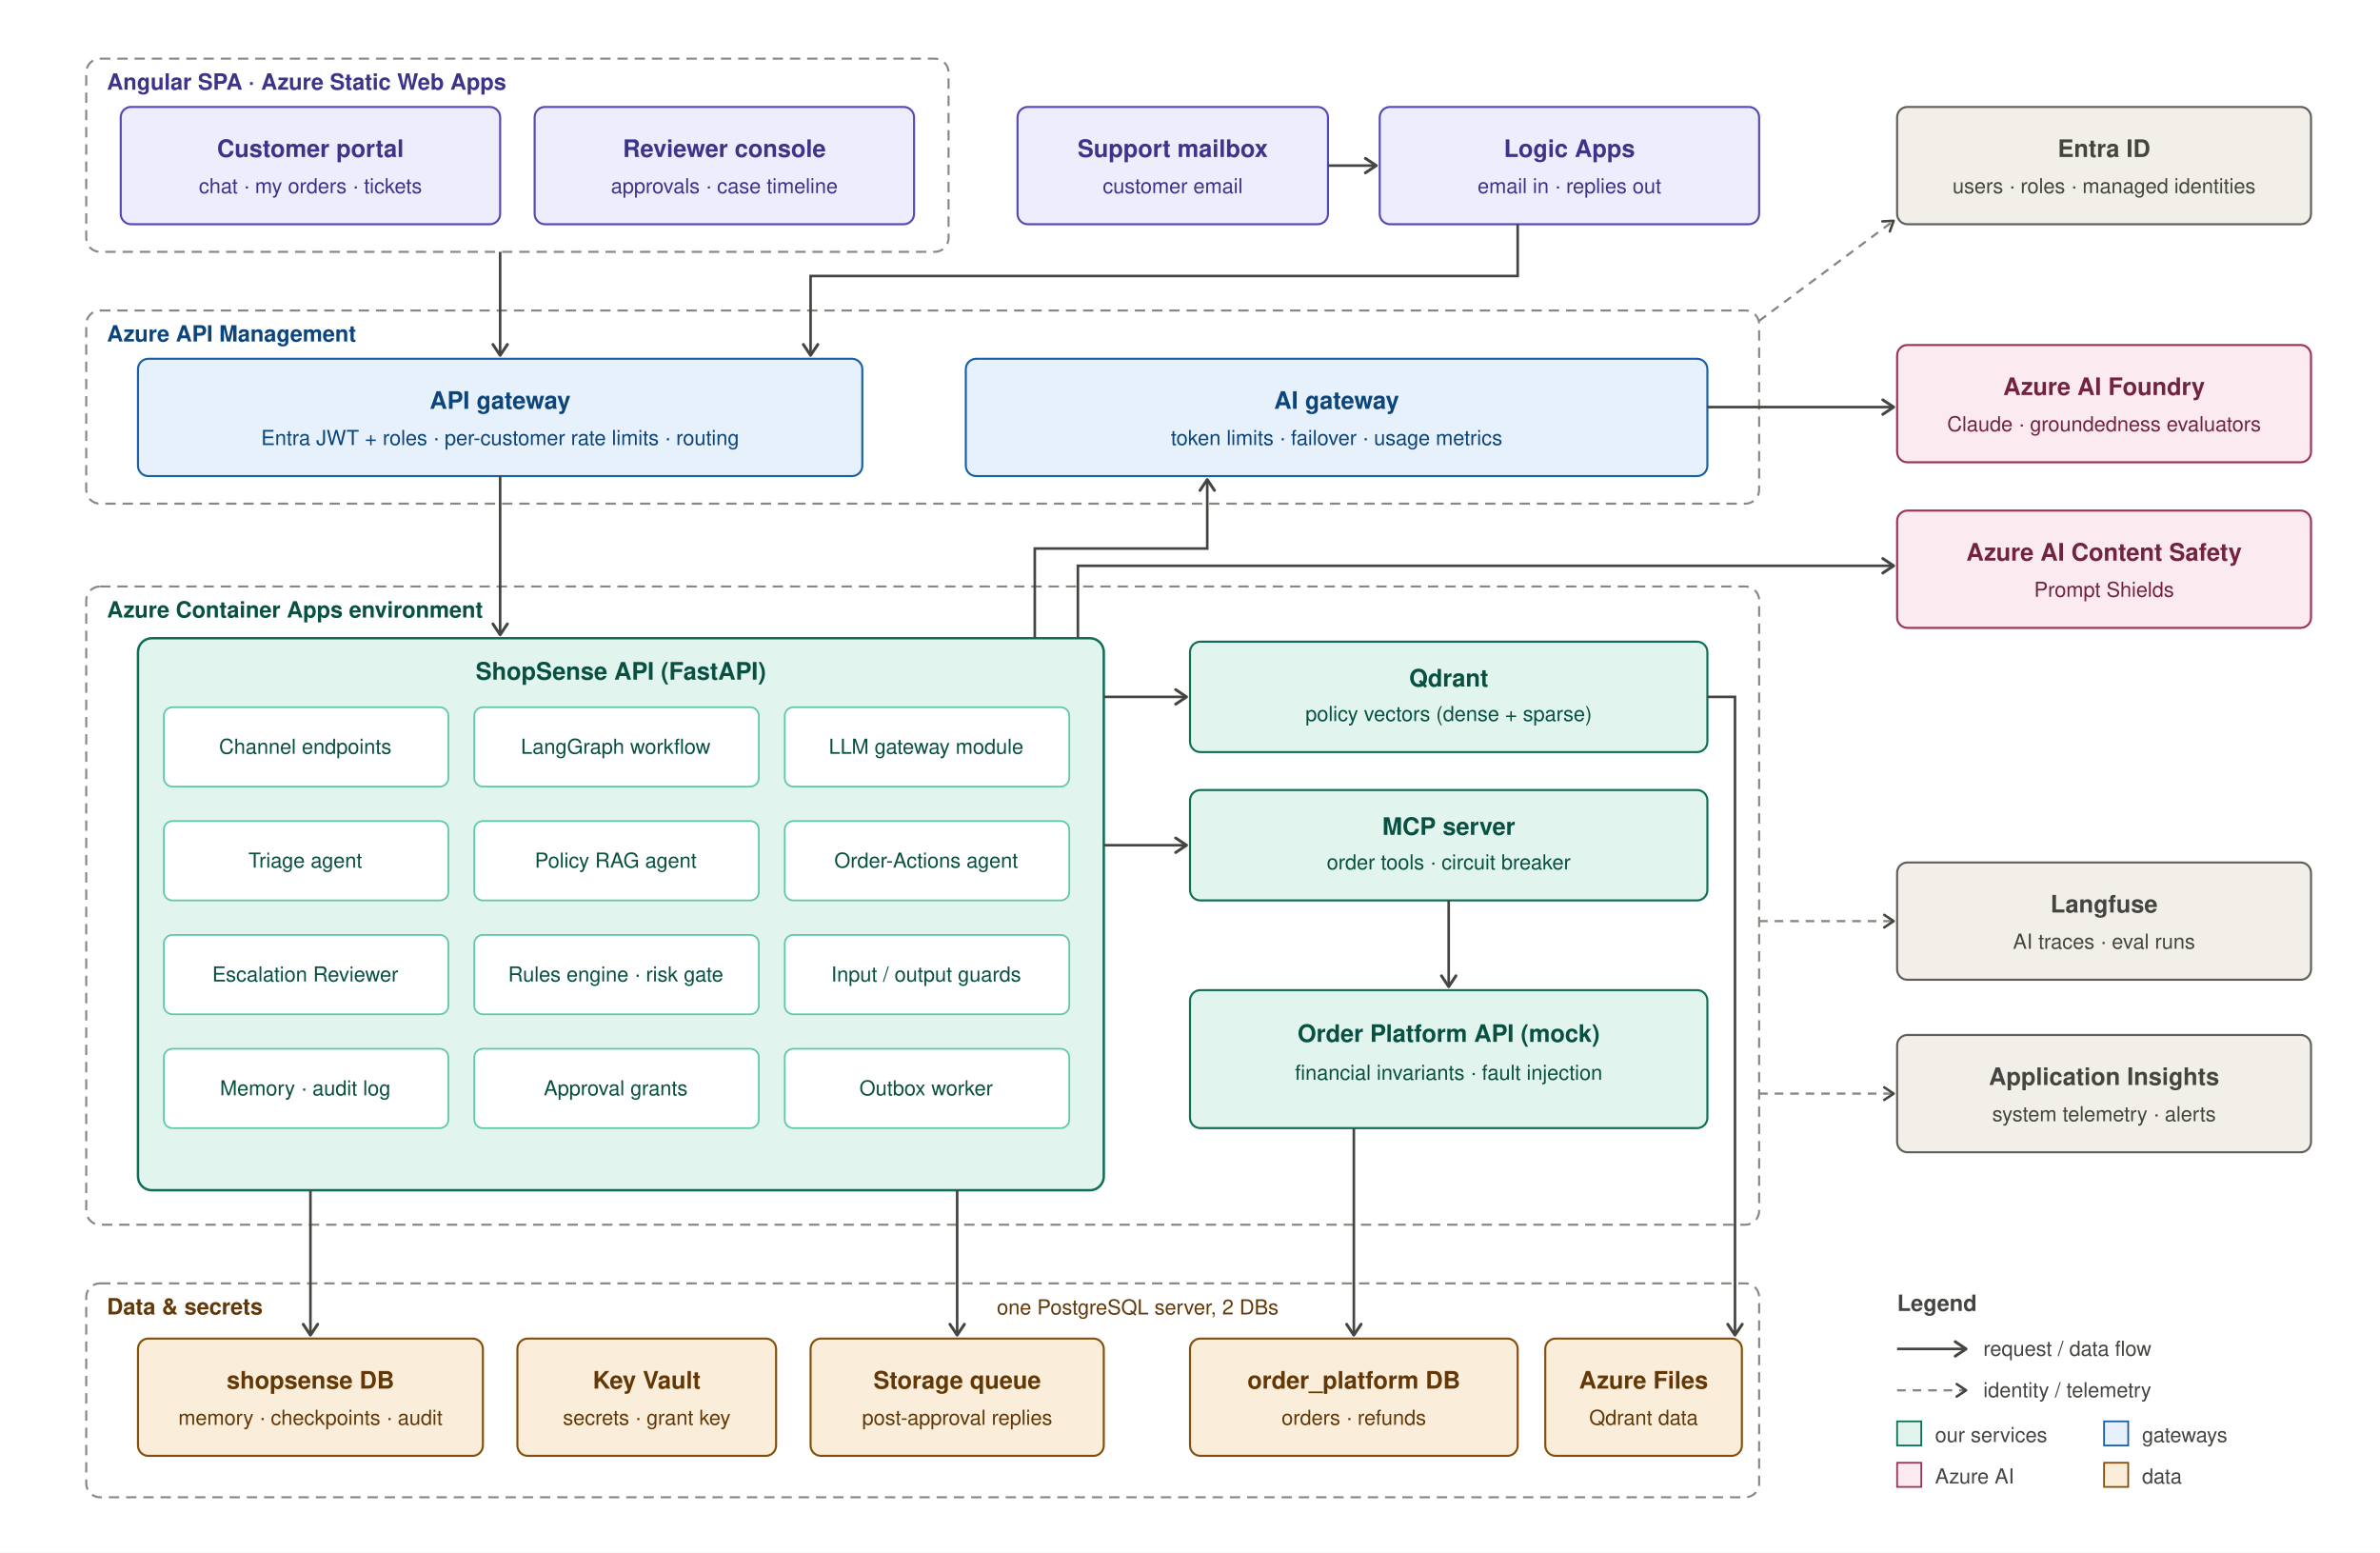
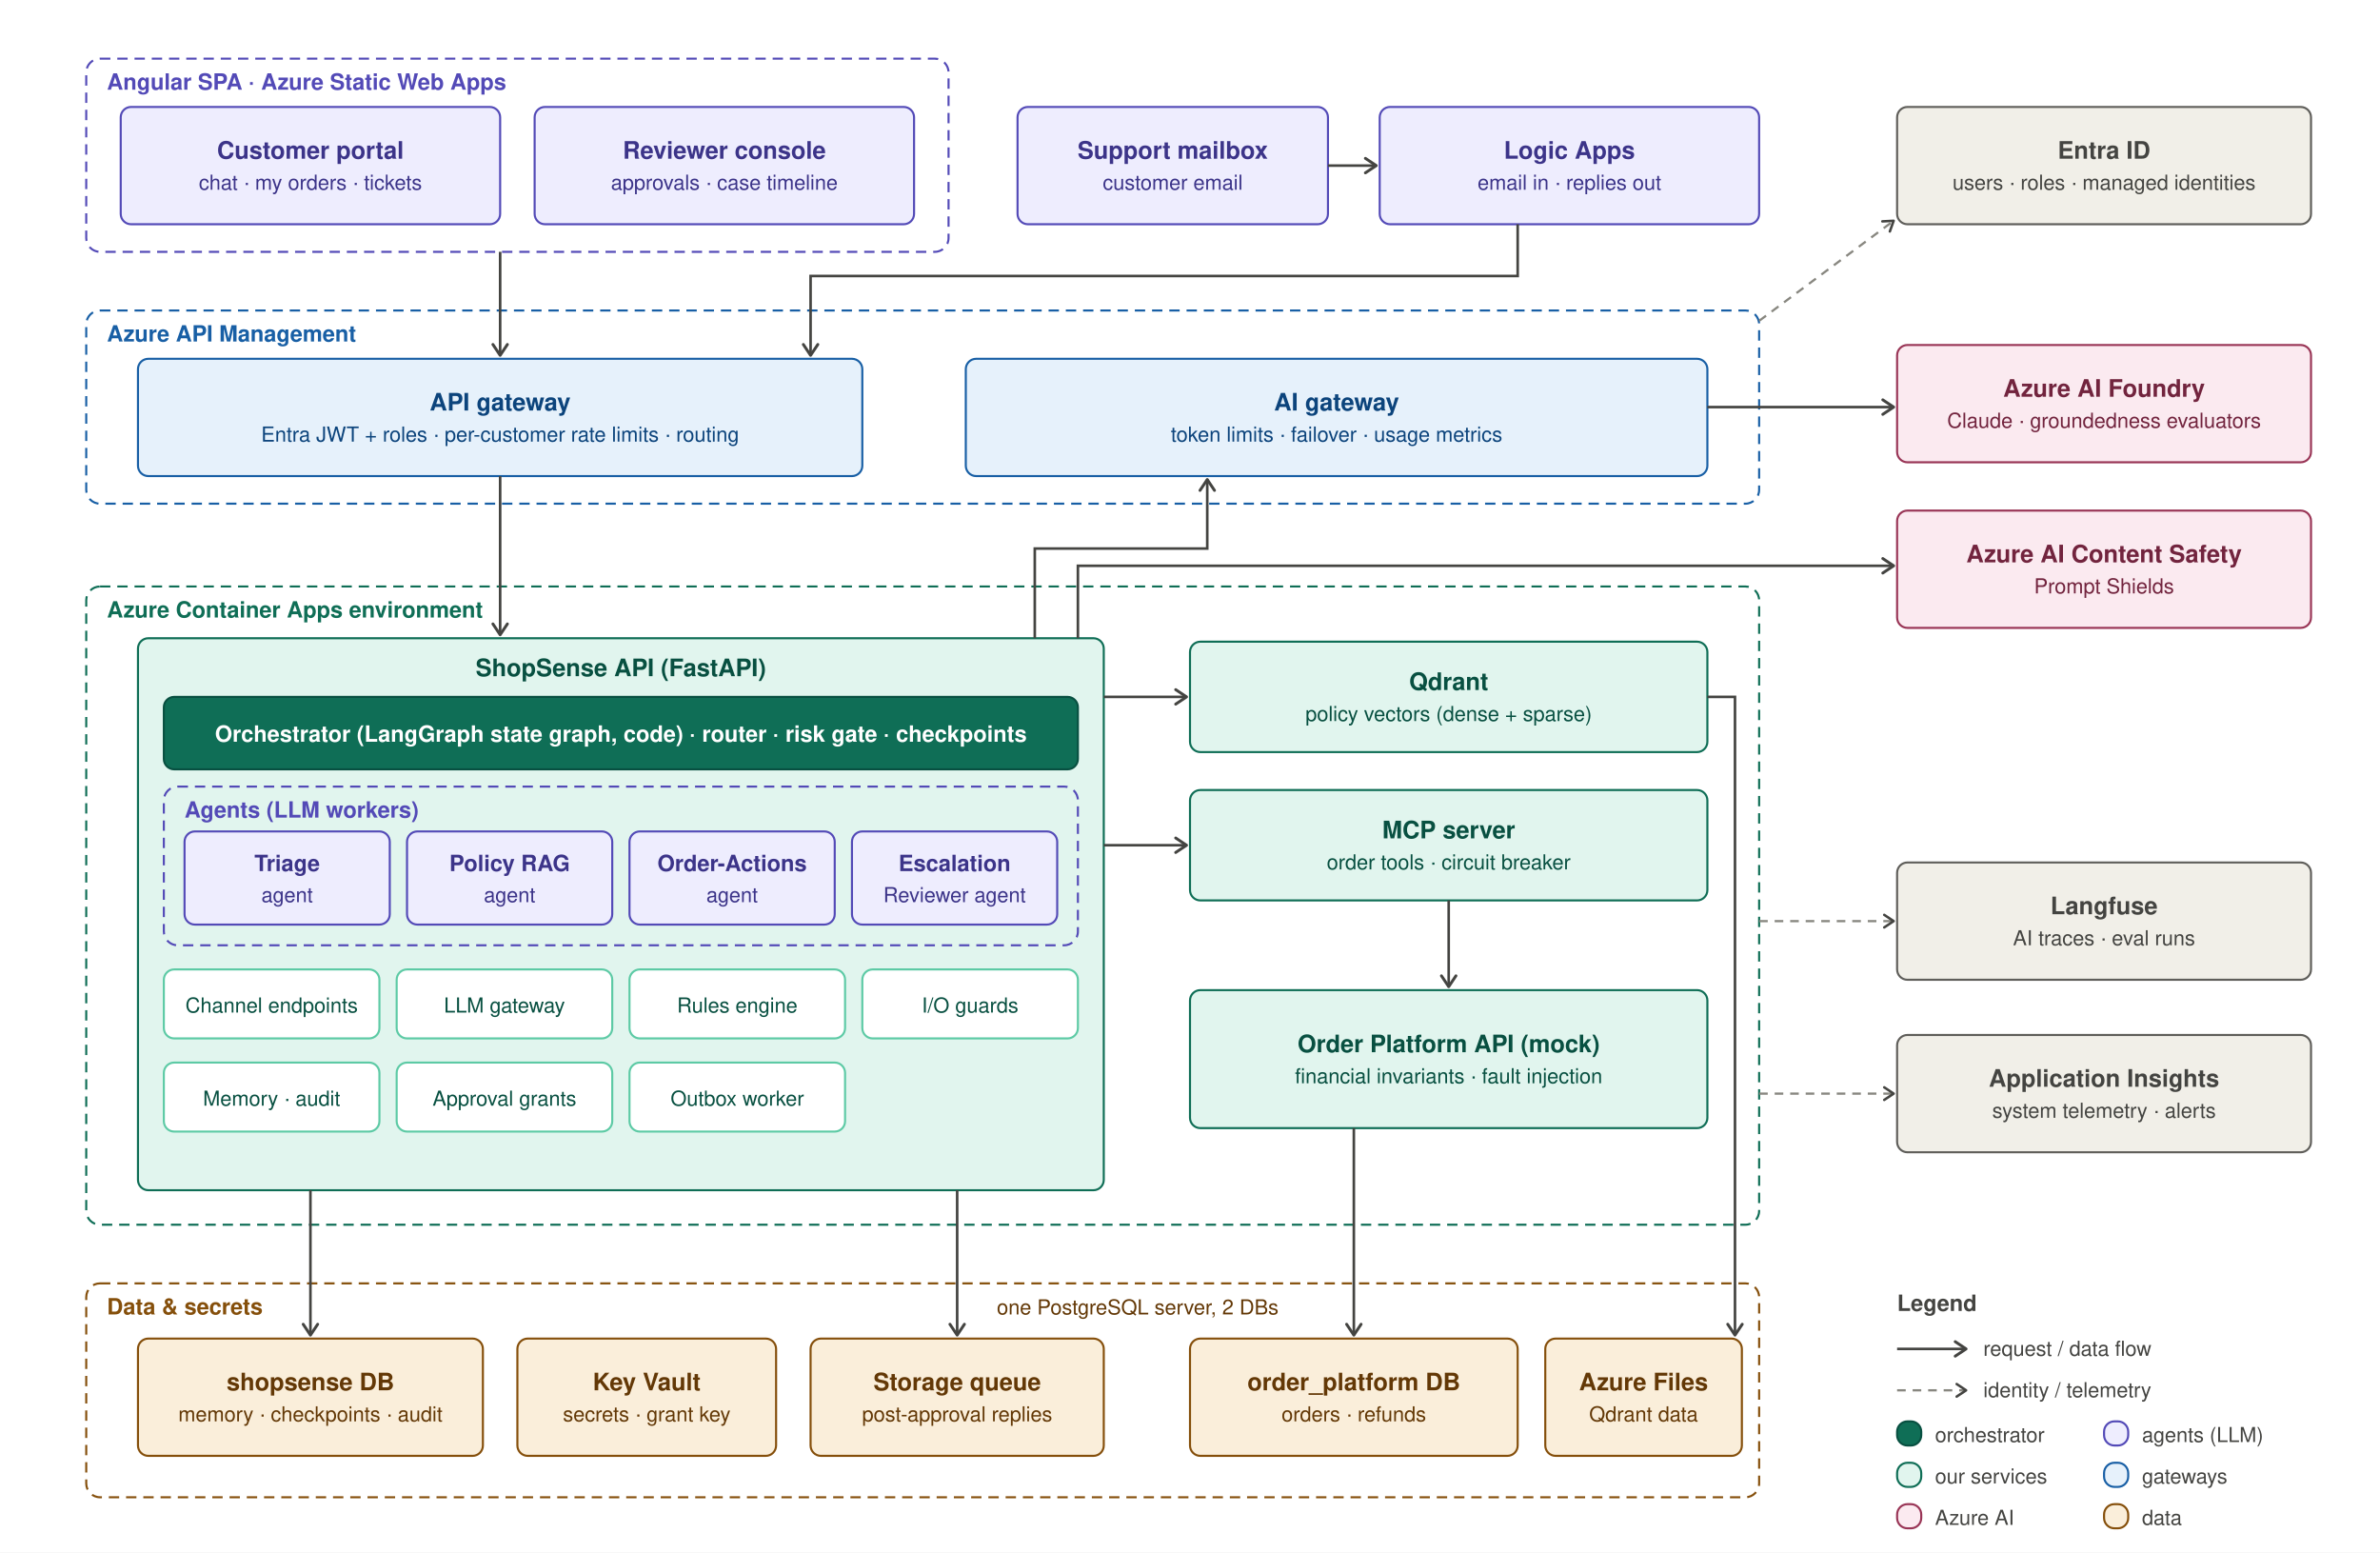
<svg xmlns="http://www.w3.org/2000/svg" viewBox="0 0 1380 900" width="1380" height="900" font-family="Segoe UI, Helvetica, Arial, sans-serif">
  <defs>
    <marker id="a" viewBox="0 0 10 10" refX="8" refY="5" markerWidth="7" markerHeight="7" orient="auto-start-reverse">
      <path d="M2 1L8 5L2 9" fill="none" stroke="#444441" stroke-width="1.6" stroke-linecap="round" stroke-linejoin="round" />
    </marker>
-     <style>
-       .t{font-size:14px;font-weight:600;text-anchor:middle}
-       .s{font-size:12px;text-anchor:middle}
-       .g{font-size:13px;font-weight:600}
-       .arr{fill:none;stroke:#444441;stroke-width:1.5}
-       .dash{fill:none;stroke:#888780;stroke-width:1.3;stroke-dasharray:5 4}
-       .grp{fill:none;stroke:#888780;stroke-width:1.2;stroke-dasharray:6 4}
-       .client rect{fill:#EEEDFE;stroke:#534AB7}
-       .client text{fill:#3C3489}
-       .edge rect{fill:#E6F1FB;stroke:#185FA5}
-       .edge text{fill:#0C447C}
-       .svc rect{fill:#E1F5EE;stroke:#0F6E56}
-       .svc text{fill:#085041}
-       .mod rect{fill:#FFFFFF;stroke:#5DCAA5}
-       .mod text{fill:#085041;font-size:12px;text-anchor:middle}
-       .data rect{fill:#FAEEDA;stroke:#854F0B}
-       .data text{fill:#633806}
-       .ai rect{fill:#FBEAF0;stroke:#993556}
-       .ai text{fill:#72243E}
-       .obs rect{fill:#F1EFE8;stroke:#5F5E5A}
-       .obs text{fill:#444441}
-     </style>
  </defs>
  <rect width="1380" height="900" fill="#FFFFFF" />
-   <rect class="grp" x="50" y="34" width="500" height="112" rx="8" />
-   <text class="g" x="62" y="52" fill="#3C3489">Angular SPA · Azure Static Web Apps</text>
-   <g class="client">
-     <rect x="70" y="62" width="220" height="68" rx="6" stroke-width="1.2" />
-     <text class="t" x="180" y="91">Customer portal</text>
-     <text class="s" x="180" y="112">chat · my orders · tickets</text>
-   </g>
-   <g class="client">
-     <rect x="310" y="62" width="220" height="68" rx="6" stroke-width="1.2" />
-     <text class="t" x="420" y="91">Reviewer console</text>
-     <text class="s" x="420" y="112">approvals · case timeline</text>
-   </g>
-   <g class="client">
-     <rect x="590" y="62" width="180" height="68" rx="6" stroke-width="1.2" />
-     <text class="t" x="680" y="91">Support mailbox</text>
-     <text class="s" x="680" y="112">customer email</text>
-   </g>
-   <g class="client">
-     <rect x="800" y="62" width="220" height="68" rx="6" stroke-width="1.2" />
-     <text class="t" x="910" y="91">Logic Apps</text>
-     <text class="s" x="910" y="112">email in · replies out</text>
-   </g>
-   <line class="arr" x1="770" y1="96" x2="798" y2="96" marker-end="url(#a)" />
-   <g class="obs">
-     <rect x="1100" y="62" width="240" height="68" rx="6" stroke-width="1.2" />
-     <text class="t" x="1220" y="91">Entra ID</text>
-     <text class="s" x="1220" y="112">users · roles · managed identities</text>
-   </g>
-   <rect class="grp" x="50" y="180" width="970" height="112" rx="8" />
-   <text class="g" x="62" y="198" fill="#0C447C">Azure API Management</text>
-   <g class="edge">
-     <rect x="80" y="208" width="420" height="68" rx="6" stroke-width="1.2" />
-     <text class="t" x="290" y="237">API gateway</text>
-     <text class="s" x="290" y="258">Entra JWT + roles · per-customer rate limits · routing</text>
-   </g>
-   <g class="edge">
-     <rect x="560" y="208" width="430" height="68" rx="6" stroke-width="1.2" />
-     <text class="t" x="775" y="237">AI gateway</text>
-     <text class="s" x="775" y="258">token limits · failover · usage metrics</text>
-   </g>
-   <g class="ai">
-     <rect x="1100" y="200" width="240" height="68" rx="6" stroke-width="1.2" />
-     <text class="t" x="1220" y="229">Azure AI Foundry</text>
-     <text class="s" x="1220" y="250">Claude · groundedness evaluators</text>
-   </g>
-   <g class="ai">
-     <rect x="1100" y="296" width="240" height="68" rx="6" stroke-width="1.2" />
-     <text class="t" x="1220" y="325">Azure AI Content Safety</text>
-     <text class="s" x="1220" y="346">Prompt Shields</text>
-   </g>
-   <rect class="grp" x="50" y="340" width="970" height="370" rx="8" />
-   <text class="g" x="62" y="358" fill="#085041">Azure Container Apps environment</text>
-   <g class="svc">
-     <rect x="80" y="370" width="560" height="320" rx="8" stroke-width="1.4" />
-     <text class="t" x="360" y="394">ShopSense API (FastAPI)</text>
-   </g>
-   <g class="mod">
-     <rect x="95" y="410" width="165" height="46" rx="5" />
-     <text x="177" y="437">Channel endpoints</text>
-     <rect x="275" y="410" width="165" height="46" rx="5" />
-     <text x="357" y="437">LangGraph workflow</text>
-     <rect x="455" y="410" width="165" height="46" rx="5" />
-     <text x="537" y="437">LLM gateway module</text>
-     <rect x="95" y="476" width="165" height="46" rx="5" />
-     <text x="177" y="503">Triage agent</text>
-     <rect x="275" y="476" width="165" height="46" rx="5" />
-     <text x="357" y="503">Policy RAG agent</text>
-     <rect x="455" y="476" width="165" height="46" rx="5" />
-     <text x="537" y="503">Order-Actions agent</text>
-     <rect x="95" y="542" width="165" height="46" rx="5" />
-     <text x="177" y="569">Escalation Reviewer</text>
-     <rect x="275" y="542" width="165" height="46" rx="5" />
-     <text x="357" y="569">Rules engine · risk gate</text>
-     <rect x="455" y="542" width="165" height="46" rx="5" />
-     <text x="537" y="569">Input / output guards</text>
-     <rect x="95" y="608" width="165" height="46" rx="5" />
-     <text x="177" y="635">Memory · audit log</text>
-     <rect x="275" y="608" width="165" height="46" rx="5" />
-     <text x="357" y="635">Approval grants</text>
-     <rect x="455" y="608" width="165" height="46" rx="5" />
-     <text x="537" y="635">Outbox worker</text>
-   </g>
-   <g class="svc">
-     <rect x="690" y="372" width="300" height="64" rx="6" stroke-width="1.2" />
-     <text class="t" x="840" y="398">Qdrant</text>
-     <text class="s" x="840" y="418">policy vectors (dense + sparse)</text>
-   </g>
-   <g class="svc">
-     <rect x="690" y="458" width="300" height="64" rx="6" stroke-width="1.2" />
-     <text class="t" x="840" y="484">MCP server</text>
-     <text class="s" x="840" y="504">order tools · circuit breaker</text>
-   </g>
-   <g class="svc">
-     <rect x="690" y="574" width="300" height="80" rx="6" stroke-width="1.2" />
-     <text class="t" x="840" y="604">Order Platform API (mock)</text>
-     <text class="s" x="840" y="626">financial invariants · fault injection</text>
-   </g>
-   <rect class="grp" x="50" y="744" width="970" height="124" rx="8" />
-   <text class="g" x="62" y="762" fill="#633806">Data &amp; secrets</text>
-   <text x="578" y="762" font-size="12" fill="#633806">one PostgreSQL server, 2 DBs</text>
-   <g class="data">
-     <rect x="80" y="776" width="200" height="68" rx="6" stroke-width="1.2" />
-     <text class="t" x="180" y="805">shopsense DB</text>
-     <text class="s" x="180" y="826">memory · checkpoints · audit</text>
-   </g>
-   <g class="data">
-     <rect x="300" y="776" width="150" height="68" rx="6" stroke-width="1.2" />
-     <text class="t" x="375" y="805">Key Vault</text>
-     <text class="s" x="375" y="826">secrets · grant key</text>
-   </g>
-   <g class="data">
-     <rect x="470" y="776" width="170" height="68" rx="6" stroke-width="1.2" />
-     <text class="t" x="555" y="805">Storage queue</text>
-     <text class="s" x="555" y="826">post-approval replies</text>
-   </g>
-   <g class="data">
-     <rect x="690" y="776" width="190" height="68" rx="6" stroke-width="1.2" />
-     <text class="t" x="785" y="805">order_platform DB</text>
-     <text class="s" x="785" y="826">orders · refunds</text>
-   </g>
-   <g class="data">
-     <rect x="896" y="776" width="114" height="68" rx="6" stroke-width="1.2" />
-     <text class="t" x="953" y="805">Azure Files</text>
-     <text class="s" x="953" y="826">Qdrant data</text>
-   </g>
-   <g class="obs">
-     <rect x="1100" y="500" width="240" height="68" rx="6" stroke-width="1.2" />
-     <text class="t" x="1220" y="529">Langfuse</text>
-     <text class="s" x="1220" y="550">AI traces · eval runs</text>
-   </g>
-   <g class="obs">
-     <rect x="1100" y="600" width="240" height="68" rx="6" stroke-width="1.2" />
-     <text class="t" x="1220" y="629">Application Insights</text>
-     <text class="s" x="1220" y="650">system telemetry · alerts</text>
-   </g>
-   <line class="arr" x1="290" y1="146" x2="290" y2="206" marker-end="url(#a)" />
-   <path class="arr" d="M880 130 V160 H470 V206" marker-end="url(#a)" />
-   <line class="arr" x1="290" y1="276" x2="290" y2="368" marker-end="url(#a)" />
-   <path class="arr" d="M600 370 V318 H700 V278" marker-end="url(#a)" />
-   <line class="arr" x1="990" y1="236" x2="1098" y2="236" marker-end="url(#a)" />
-   <path class="arr" d="M625 370 V328 H1098" marker-end="url(#a)" />
-   <line class="arr" x1="640" y1="404" x2="688" y2="404" marker-end="url(#a)" />
-   <line class="arr" x1="640" y1="490" x2="688" y2="490" marker-end="url(#a)" />
-   <line class="arr" x1="840" y1="522" x2="840" y2="572" marker-end="url(#a)" />
-   <line class="arr" x1="785" y1="654" x2="785" y2="774" marker-end="url(#a)" />
-   <line class="arr" x1="180" y1="690" x2="180" y2="774" marker-end="url(#a)" />
-   <line class="arr" x1="555" y1="690" x2="555" y2="774" marker-end="url(#a)" />
-   <path class="arr" d="M990 404 H1006 V774" marker-end="url(#a)" />
-   <path class="dash" d="M1020 186 L1098 128" marker-end="url(#a)" />
-   <line class="dash" x1="1020" y1="534" x2="1098" y2="534" marker-end="url(#a)" />
-   <line class="dash" x1="1020" y1="634" x2="1098" y2="634" marker-end="url(#a)" />
-   <g font-size="12" fill="#444441">
-     <text x="1100" y="760" font-weight="600" font-size="13">Legend</text>
-     <line class="arr" x1="1100" y1="782" x2="1140" y2="782" marker-end="url(#a)" />
-     <text x="1150" y="786">request / data flow</text>
-     <line class="dash" x1="1100" y1="806" x2="1140" y2="806" marker-end="url(#a)" />
-     <text x="1150" y="810">identity / telemetry</text>
-     <rect x="1100" y="824" width="14" height="14" fill="#E1F5EE" stroke="#0F6E56" />
-     <text x="1122" y="836">our services</text>
-     <rect x="1220" y="824" width="14" height="14" fill="#E6F1FB" stroke="#185FA5" />
-     <text x="1242" y="836">gateways</text>
-     <rect x="1100" y="848" width="14" height="14" fill="#FBEAF0" stroke="#993556" />
-     <text x="1122" y="860">Azure AI</text>
-     <rect x="1220" y="848" width="14" height="14" fill="#FAEEDA" stroke="#854F0B" />
-     <text x="1242" y="860">data</text>
-   </g>
+   <rect x="50" y="34" width="500" height="112" rx="8" fill="none" stroke="#534AB7" stroke-width="1.2" stroke-dasharray="6 4" />
+   <text x="62" y="52" font-size="13" font-weight="600" fill="#534AB7">Angular SPA · Azure Static Web Apps</text>
+   <rect x="70" y="62" width="220" height="68" rx="6" fill="#EEEDFE" stroke="#534AB7" stroke-width="1.2" />
+   <text x="180.0" y="92.0" text-anchor="middle" font-size="14" font-weight="600" fill="#3C3489">Customer portal</text>
+   <text x="180.0" y="110.0" text-anchor="middle" font-size="12" fill="#3C3489">chat · my orders · tickets</text>
+   <rect x="310" y="62" width="220" height="68" rx="6" fill="#EEEDFE" stroke="#534AB7" stroke-width="1.2" />
+   <text x="420.0" y="92.0" text-anchor="middle" font-size="14" font-weight="600" fill="#3C3489">Reviewer console</text>
+   <text x="420.0" y="110.0" text-anchor="middle" font-size="12" fill="#3C3489">approvals · case timeline</text>
+   <rect x="590" y="62" width="180" height="68" rx="6" fill="#EEEDFE" stroke="#534AB7" stroke-width="1.2" />
+   <text x="680.0" y="92.0" text-anchor="middle" font-size="14" font-weight="600" fill="#3C3489">Support mailbox</text>
+   <text x="680.0" y="110.0" text-anchor="middle" font-size="12" fill="#3C3489">customer email</text>
+   <rect x="800" y="62" width="220" height="68" rx="6" fill="#EEEDFE" stroke="#534AB7" stroke-width="1.2" />
+   <text x="910.0" y="92.0" text-anchor="middle" font-size="14" font-weight="600" fill="#3C3489">Logic Apps</text>
+   <text x="910.0" y="110.0" text-anchor="middle" font-size="12" fill="#3C3489">email in · replies out</text>
+   <rect x="1100" y="62" width="240" height="68" rx="6" fill="#F1EFE8" stroke="#5F5E5A" stroke-width="1.2" />
+   <text x="1220.0" y="92.0" text-anchor="middle" font-size="14" font-weight="600" fill="#444441">Entra ID</text>
+   <text x="1220.0" y="110.0" text-anchor="middle" font-size="12" fill="#444441">users · roles · managed identities</text>
+   <rect x="50" y="180" width="970" height="112" rx="8" fill="none" stroke="#185FA5" stroke-width="1.2" stroke-dasharray="6 4" />
+   <text x="62" y="198" font-size="13" font-weight="600" fill="#185FA5">Azure API Management</text>
+   <rect x="80" y="208" width="420" height="68" rx="6" fill="#E6F1FB" stroke="#185FA5" stroke-width="1.2" />
+   <text x="290.0" y="238.0" text-anchor="middle" font-size="14" font-weight="600" fill="#0C447C">API gateway</text>
+   <text x="290.0" y="256.0" text-anchor="middle" font-size="12" fill="#0C447C">Entra JWT + roles · per-customer rate limits · routing</text>
+   <rect x="560" y="208" width="430" height="68" rx="6" fill="#E6F1FB" stroke="#185FA5" stroke-width="1.2" />
+   <text x="775.0" y="238.0" text-anchor="middle" font-size="14" font-weight="600" fill="#0C447C">AI gateway</text>
+   <text x="775.0" y="256.0" text-anchor="middle" font-size="12" fill="#0C447C">token limits · failover · usage metrics</text>
+   <rect x="1100" y="200" width="240" height="68" rx="6" fill="#FBEAF0" stroke="#993556" stroke-width="1.2" />
+   <text x="1220.0" y="230.0" text-anchor="middle" font-size="14" font-weight="600" fill="#72243E">Azure AI Foundry</text>
+   <text x="1220.0" y="248.0" text-anchor="middle" font-size="12" fill="#72243E">Claude · groundedness evaluators</text>
+   <rect x="1100" y="296" width="240" height="68" rx="6" fill="#FBEAF0" stroke="#993556" stroke-width="1.2" />
+   <text x="1220.0" y="326.0" text-anchor="middle" font-size="14" font-weight="600" fill="#72243E">Azure AI Content Safety</text>
+   <text x="1220.0" y="344.0" text-anchor="middle" font-size="12" fill="#72243E">Prompt Shields</text>
+   <rect x="50" y="340" width="970" height="370" rx="8" fill="none" stroke="#0F6E56" stroke-width="1.2" stroke-dasharray="6 4" />
+   <text x="62" y="358" font-size="13" font-weight="600" fill="#0F6E56">Azure Container Apps environment</text>
+   <rect x="80" y="370" width="560" height="320" rx="6" fill="#E1F5EE" stroke="#0F6E56" stroke-width="1.2" />
+   <text x="360.0" y="535.0" text-anchor="middle" font-size="14" font-weight="400" fill="#085041" />
+   <text x="360" y="392" font-size="14" text-anchor="middle" font-weight="600" fill="#085041">ShopSense API (FastAPI)</text>
+   <rect x="95" y="404" width="530" height="42" rx="6" fill="#0F6E56" stroke="#085041" stroke-width="1.2" />
+   <text x="360.0" y="430.0" text-anchor="middle" font-size="13" font-weight="600" fill="#FFFFFF">Orchestrator (LangGraph state graph, code) · router · risk gate · checkpoints</text>
+   <rect x="95" y="456" width="530" height="92" rx="8" fill="none" stroke="#534AB7" stroke-width="1.2" stroke-dasharray="6 4" />
+   <text x="107" y="474" font-size="13" font-weight="600" fill="#534AB7">Agents (LLM workers)</text>
+   <rect x="107" y="482" width="119" height="54" rx="6" fill="#EEEDFE" stroke="#534AB7" stroke-width="1.2" />
+   <text x="166.5" y="505.0" text-anchor="middle" font-size="13" font-weight="600" fill="#3C3489">Triage</text>
+   <text x="166.5" y="523.0" text-anchor="middle" font-size="12" fill="#3C3489">agent</text>
+   <rect x="236" y="482" width="119" height="54" rx="6" fill="#EEEDFE" stroke="#534AB7" stroke-width="1.2" />
+   <text x="295.5" y="505.0" text-anchor="middle" font-size="13" font-weight="600" fill="#3C3489">Policy RAG</text>
+   <text x="295.5" y="523.0" text-anchor="middle" font-size="12" fill="#3C3489">agent</text>
+   <rect x="365" y="482" width="119" height="54" rx="6" fill="#EEEDFE" stroke="#534AB7" stroke-width="1.2" />
+   <text x="424.5" y="505.0" text-anchor="middle" font-size="13" font-weight="600" fill="#3C3489">Order-Actions</text>
+   <text x="424.5" y="523.0" text-anchor="middle" font-size="12" fill="#3C3489">agent</text>
+   <rect x="494" y="482" width="119" height="54" rx="6" fill="#EEEDFE" stroke="#534AB7" stroke-width="1.2" />
+   <text x="553.5" y="505.0" text-anchor="middle" font-size="13" font-weight="600" fill="#3C3489">Escalation</text>
+   <text x="553.5" y="523.0" text-anchor="middle" font-size="12" fill="#3C3489">Reviewer agent</text>
+   <rect x="95" y="562" width="125" height="40" rx="6" fill="#FFFFFF" stroke="#5DCAA5" stroke-width="1.2" />
+   <text x="157.5" y="587.0" text-anchor="middle" font-size="12" font-weight="400" fill="#085041">Channel endpoints</text>
+   <rect x="230" y="562" width="125" height="40" rx="6" fill="#FFFFFF" stroke="#5DCAA5" stroke-width="1.2" />
+   <text x="292.5" y="587.0" text-anchor="middle" font-size="12" font-weight="400" fill="#085041">LLM gateway</text>
+   <rect x="365" y="562" width="125" height="40" rx="6" fill="#FFFFFF" stroke="#5DCAA5" stroke-width="1.2" />
+   <text x="427.5" y="587.0" text-anchor="middle" font-size="12" font-weight="400" fill="#085041">Rules engine</text>
+   <rect x="500" y="562" width="125" height="40" rx="6" fill="#FFFFFF" stroke="#5DCAA5" stroke-width="1.2" />
+   <text x="562.5" y="587.0" text-anchor="middle" font-size="12" font-weight="400" fill="#085041">I/O guards</text>
+   <rect x="95" y="616" width="125" height="40" rx="6" fill="#FFFFFF" stroke="#5DCAA5" stroke-width="1.2" />
+   <text x="157.5" y="641.0" text-anchor="middle" font-size="12" font-weight="400" fill="#085041">Memory · audit</text>
+   <rect x="230" y="616" width="125" height="40" rx="6" fill="#FFFFFF" stroke="#5DCAA5" stroke-width="1.2" />
+   <text x="292.5" y="641.0" text-anchor="middle" font-size="12" font-weight="400" fill="#085041">Approval grants</text>
+   <rect x="365" y="616" width="125" height="40" rx="6" fill="#FFFFFF" stroke="#5DCAA5" stroke-width="1.2" />
+   <text x="427.5" y="641.0" text-anchor="middle" font-size="12" font-weight="400" fill="#085041">Outbox worker</text>
+   <rect x="690" y="372" width="300" height="64" rx="6" fill="#E1F5EE" stroke="#0F6E56" stroke-width="1.2" />
+   <text x="840.0" y="400.0" text-anchor="middle" font-size="14" font-weight="600" fill="#085041">Qdrant</text>
+   <text x="840.0" y="418.0" text-anchor="middle" font-size="12" fill="#085041">policy vectors (dense + sparse)</text>
+   <rect x="690" y="458" width="300" height="64" rx="6" fill="#E1F5EE" stroke="#0F6E56" stroke-width="1.2" />
+   <text x="840.0" y="486.0" text-anchor="middle" font-size="14" font-weight="600" fill="#085041">MCP server</text>
+   <text x="840.0" y="504.0" text-anchor="middle" font-size="12" fill="#085041">order tools · circuit breaker</text>
+   <rect x="690" y="574" width="300" height="80" rx="6" fill="#E1F5EE" stroke="#0F6E56" stroke-width="1.2" />
+   <text x="840.0" y="610.0" text-anchor="middle" font-size="14" font-weight="600" fill="#085041">Order Platform API (mock)</text>
+   <text x="840.0" y="628.0" text-anchor="middle" font-size="12" fill="#085041">financial invariants · fault injection</text>
+   <rect x="50" y="744" width="970" height="124" rx="8" fill="none" stroke="#854F0B" stroke-width="1.2" stroke-dasharray="6 4" />
+   <text x="62" y="762" font-size="13" font-weight="600" fill="#854F0B">Data &amp; secrets</text>
+   <text x="578" y="762" font-size="12" text-anchor="start" font-weight="400" fill="#633806">one PostgreSQL server, 2 DBs</text>
+   <rect x="80" y="776" width="200" height="68" rx="6" fill="#FAEEDA" stroke="#854F0B" stroke-width="1.2" />
+   <text x="180.0" y="806.0" text-anchor="middle" font-size="14" font-weight="600" fill="#633806">shopsense DB</text>
+   <text x="180.0" y="824.0" text-anchor="middle" font-size="12" fill="#633806">memory · checkpoints · audit</text>
+   <rect x="300" y="776" width="150" height="68" rx="6" fill="#FAEEDA" stroke="#854F0B" stroke-width="1.2" />
+   <text x="375.0" y="806.0" text-anchor="middle" font-size="14" font-weight="600" fill="#633806">Key Vault</text>
+   <text x="375.0" y="824.0" text-anchor="middle" font-size="12" fill="#633806">secrets · grant key</text>
+   <rect x="470" y="776" width="170" height="68" rx="6" fill="#FAEEDA" stroke="#854F0B" stroke-width="1.2" />
+   <text x="555.0" y="806.0" text-anchor="middle" font-size="14" font-weight="600" fill="#633806">Storage queue</text>
+   <text x="555.0" y="824.0" text-anchor="middle" font-size="12" fill="#633806">post-approval replies</text>
+   <rect x="690" y="776" width="190" height="68" rx="6" fill="#FAEEDA" stroke="#854F0B" stroke-width="1.2" />
+   <text x="785.0" y="806.0" text-anchor="middle" font-size="14" font-weight="600" fill="#633806">order_platform DB</text>
+   <text x="785.0" y="824.0" text-anchor="middle" font-size="12" fill="#633806">orders · refunds</text>
+   <rect x="896" y="776" width="114" height="68" rx="6" fill="#FAEEDA" stroke="#854F0B" stroke-width="1.2" />
+   <text x="953.0" y="806.0" text-anchor="middle" font-size="14" font-weight="600" fill="#633806">Azure Files</text>
+   <text x="953.0" y="824.0" text-anchor="middle" font-size="12" fill="#633806">Qdrant data</text>
+   <rect x="1100" y="500" width="240" height="68" rx="6" fill="#F1EFE8" stroke="#5F5E5A" stroke-width="1.2" />
+   <text x="1220.0" y="530.0" text-anchor="middle" font-size="14" font-weight="600" fill="#444441">Langfuse</text>
+   <text x="1220.0" y="548.0" text-anchor="middle" font-size="12" fill="#444441">AI traces · eval runs</text>
+   <rect x="1100" y="600" width="240" height="68" rx="6" fill="#F1EFE8" stroke="#5F5E5A" stroke-width="1.2" />
+   <text x="1220.0" y="630.0" text-anchor="middle" font-size="14" font-weight="600" fill="#444441">Application Insights</text>
+   <text x="1220.0" y="648.0" text-anchor="middle" font-size="12" fill="#444441">system telemetry · alerts</text>
+   <path d="M770 96 L798 96" fill="none" stroke="#444441" stroke-width="1.5" marker-end="url(#a)" />
+   <path d="M290 146 L290 206" fill="none" stroke="#444441" stroke-width="1.5" marker-end="url(#a)" />
+   <path d="M880 130 L880 160 L470 160 L470 206" fill="none" stroke="#444441" stroke-width="1.5" marker-end="url(#a)" />
+   <path d="M290 276 L290 368" fill="none" stroke="#444441" stroke-width="1.5" marker-end="url(#a)" />
+   <path d="M600 370 L600 318 L700 318 L700 278" fill="none" stroke="#444441" stroke-width="1.5" marker-end="url(#a)" />
+   <path d="M990 236 L1098 236" fill="none" stroke="#444441" stroke-width="1.5" marker-end="url(#a)" />
+   <path d="M625 370 L625 328 L1098 328" fill="none" stroke="#444441" stroke-width="1.5" marker-end="url(#a)" />
+   <path d="M640 404 L688 404" fill="none" stroke="#444441" stroke-width="1.5" marker-end="url(#a)" />
+   <path d="M640 490 L688 490" fill="none" stroke="#444441" stroke-width="1.5" marker-end="url(#a)" />
+   <path d="M840 522 L840 572" fill="none" stroke="#444441" stroke-width="1.5" marker-end="url(#a)" />
+   <path d="M785 654 L785 774" fill="none" stroke="#444441" stroke-width="1.5" marker-end="url(#a)" />
+   <path d="M180 690 L180 774" fill="none" stroke="#444441" stroke-width="1.5" marker-end="url(#a)" />
+   <path d="M555 690 L555 774" fill="none" stroke="#444441" stroke-width="1.5" marker-end="url(#a)" />
+   <path d="M990 404 L1006 404 L1006 774" fill="none" stroke="#444441" stroke-width="1.5" marker-end="url(#a)" />
+   <path d="M1020 186 L1098 128" fill="none" stroke="#888780" stroke-width="1.3" stroke-dasharray="5 4" marker-end="url(#a)" />
+   <path d="M1020 534 L1098 534" fill="none" stroke="#888780" stroke-width="1.3" stroke-dasharray="5 4" marker-end="url(#a)" />
+   <path d="M1020 634 L1098 634" fill="none" stroke="#888780" stroke-width="1.3" stroke-dasharray="5 4" marker-end="url(#a)" />
+   <text x="1100" y="760" font-size="13" text-anchor="start" font-weight="600" fill="#444441">Legend</text>
+   <path d="M1100 782 L1140 782" fill="none" stroke="#444441" stroke-width="1.5" marker-end="url(#a)" />
+   <text x="1150" y="786" font-size="12" text-anchor="start" font-weight="400" fill="#444441">request / data flow</text>
+   <path d="M1100 806 L1140 806" fill="none" stroke="#888780" stroke-width="1.3" stroke-dasharray="5 4" marker-end="url(#a)" />
+   <text x="1150" y="810" font-size="12" text-anchor="start" font-weight="400" fill="#444441">identity / telemetry</text>
+   <rect x="1100" y="824" width="14" height="14" rx="6" fill="#0F6E56" stroke="#085041" stroke-width="1.2" />
+   <text x="1107.0" y="836.0" text-anchor="middle" font-size="14" font-weight="600" fill="#FFFFFF" />
+   <text x="1122" y="836" font-size="12" text-anchor="start" font-weight="400" fill="#444441">orchestrator</text>
+   <rect x="1220" y="824" width="14" height="14" rx="6" fill="#EEEDFE" stroke="#534AB7" stroke-width="1.2" />
+   <text x="1227.0" y="836.0" text-anchor="middle" font-size="14" font-weight="400" fill="#3C3489" />
+   <text x="1242" y="836" font-size="12" text-anchor="start" font-weight="400" fill="#444441">agents (LLM)</text>
+   <rect x="1100" y="848" width="14" height="14" rx="6" fill="#E1F5EE" stroke="#0F6E56" stroke-width="1.2" />
+   <text x="1107.0" y="860.0" text-anchor="middle" font-size="14" font-weight="400" fill="#085041" />
+   <text x="1122" y="860" font-size="12" text-anchor="start" font-weight="400" fill="#444441">our services</text>
+   <rect x="1220" y="848" width="14" height="14" rx="6" fill="#E6F1FB" stroke="#185FA5" stroke-width="1.2" />
+   <text x="1227.0" y="860.0" text-anchor="middle" font-size="14" font-weight="400" fill="#0C447C" />
+   <text x="1242" y="860" font-size="12" text-anchor="start" font-weight="400" fill="#444441">gateways</text>
+   <rect x="1100" y="872" width="14" height="14" rx="6" fill="#FBEAF0" stroke="#993556" stroke-width="1.2" />
+   <text x="1107.0" y="884.0" text-anchor="middle" font-size="14" font-weight="400" fill="#72243E" />
+   <text x="1122" y="884" font-size="12" text-anchor="start" font-weight="400" fill="#444441">Azure AI</text>
+   <rect x="1220" y="872" width="14" height="14" rx="6" fill="#FAEEDA" stroke="#854F0B" stroke-width="1.2" />
+   <text x="1227.0" y="884.0" text-anchor="middle" font-size="14" font-weight="400" fill="#633806" />
+   <text x="1242" y="884" font-size="12" text-anchor="start" font-weight="400" fill="#444441">data</text>
</svg>
